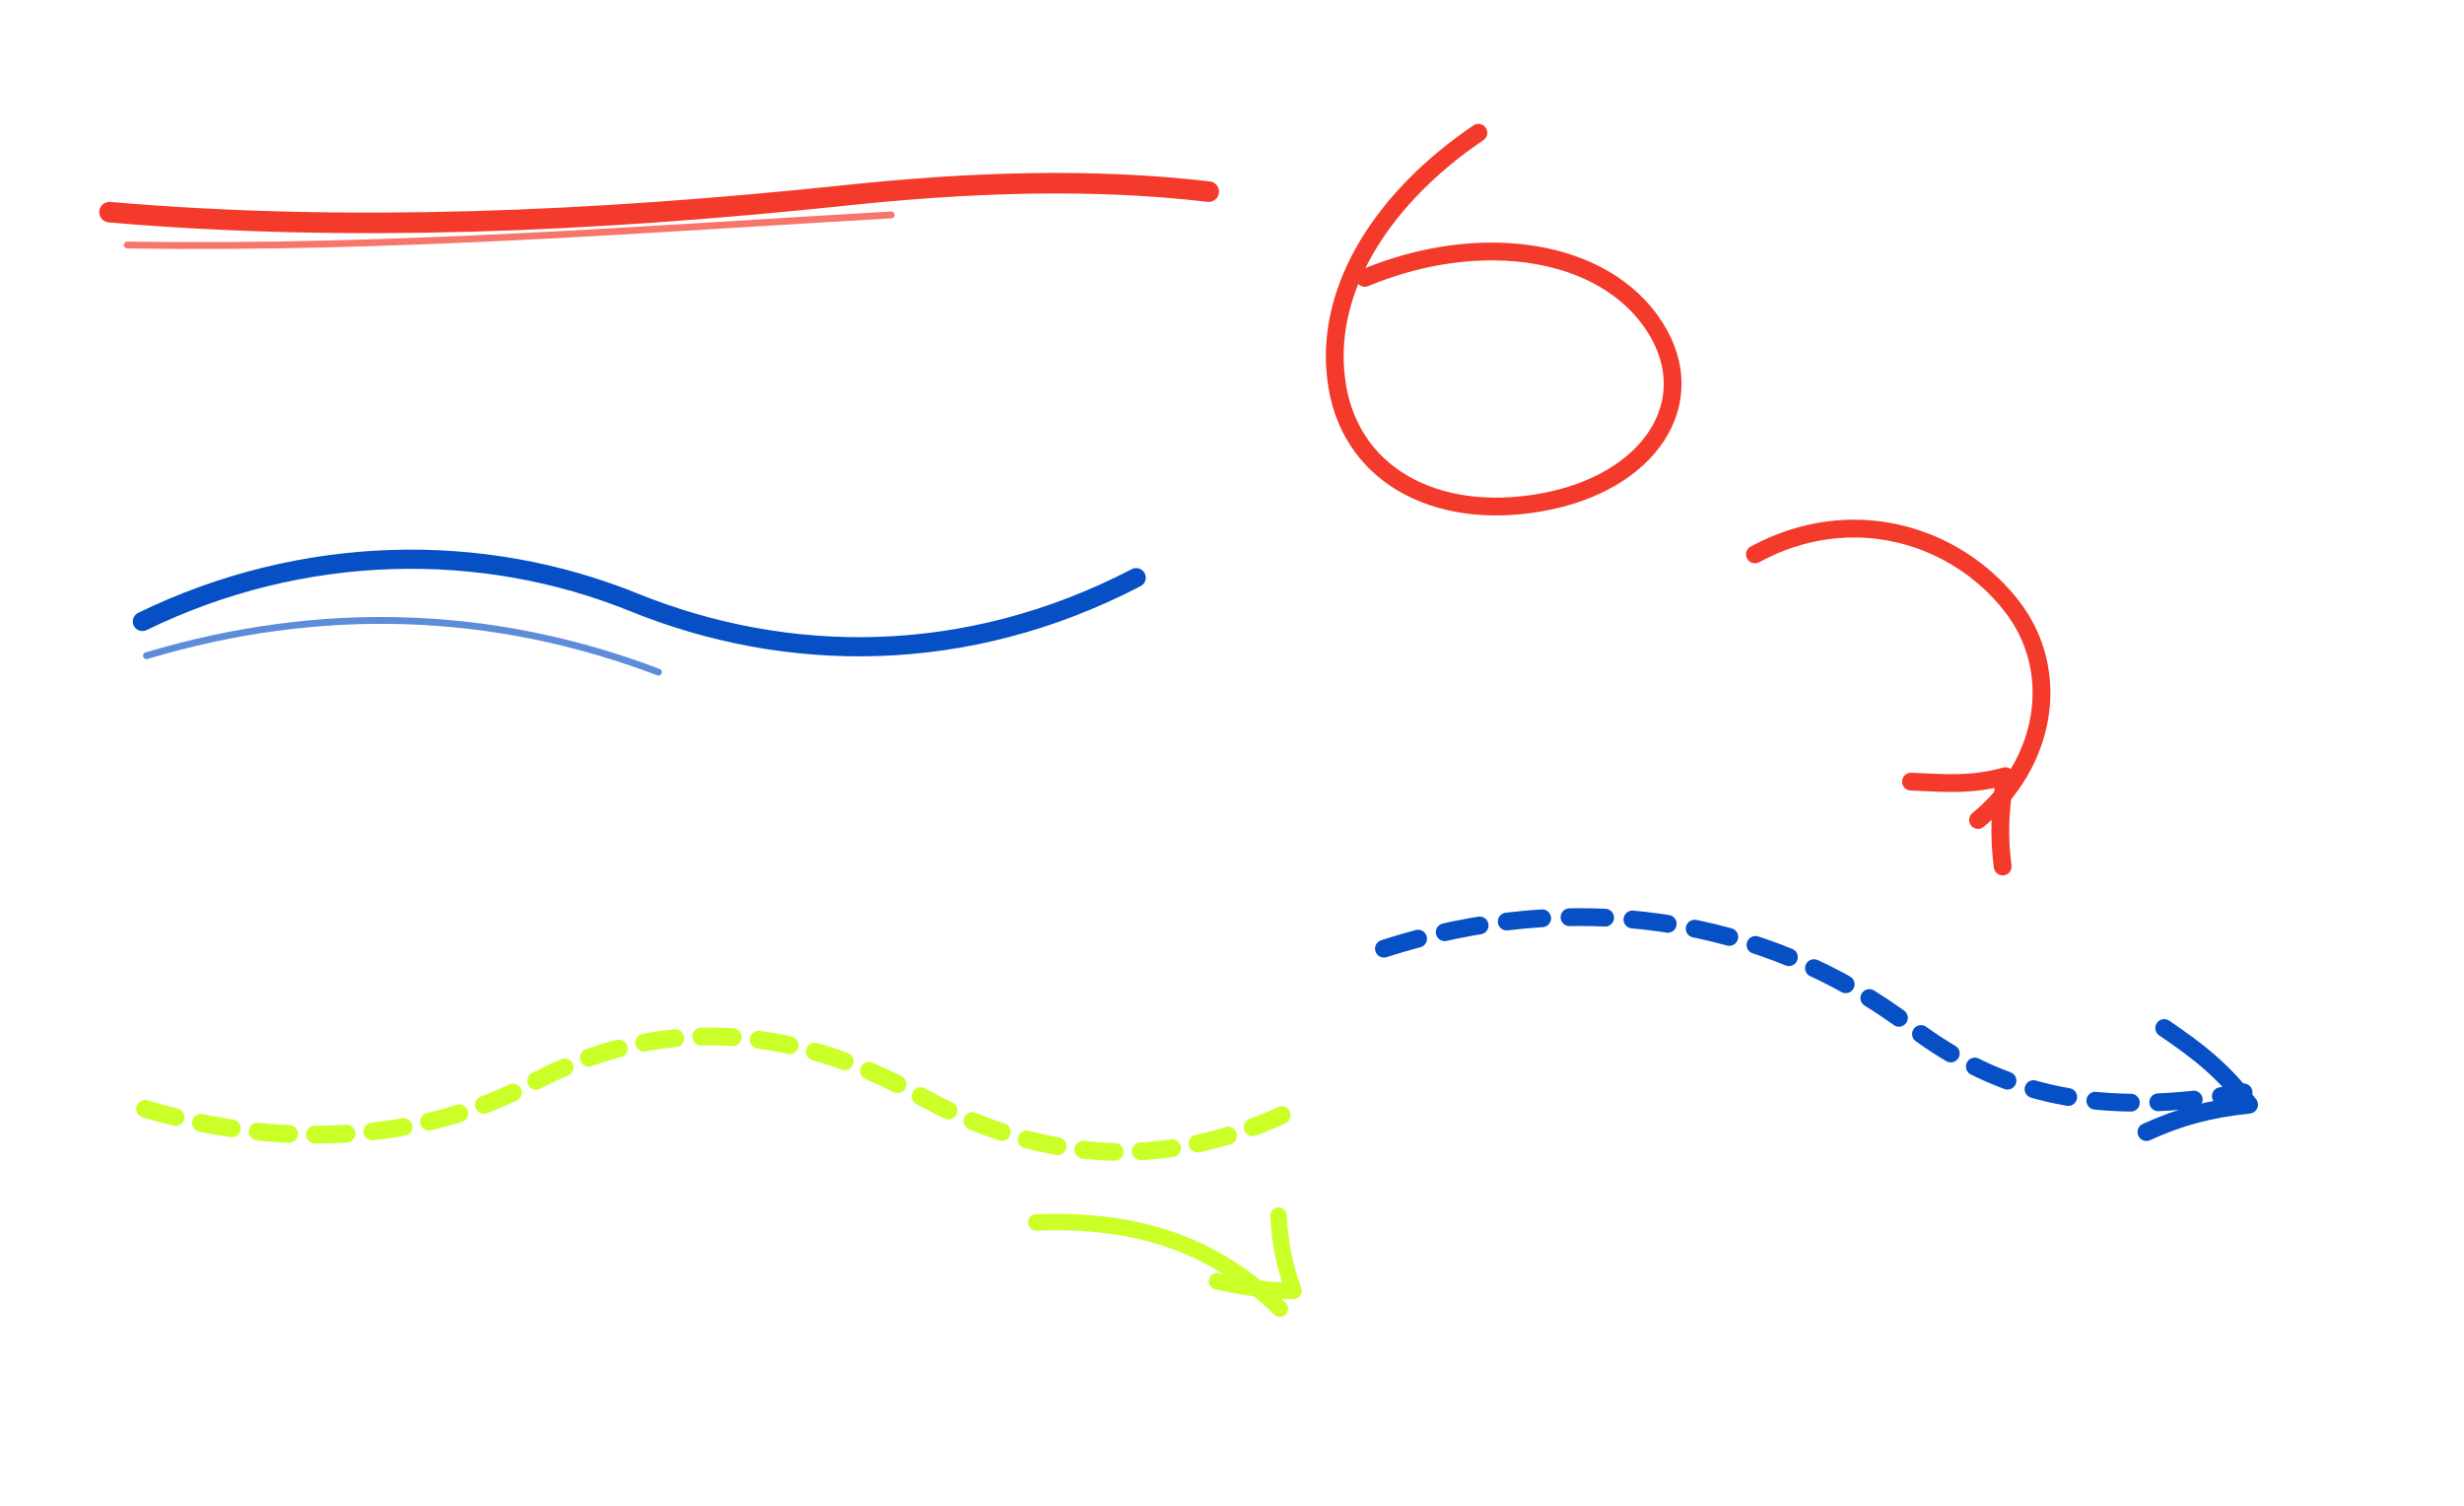
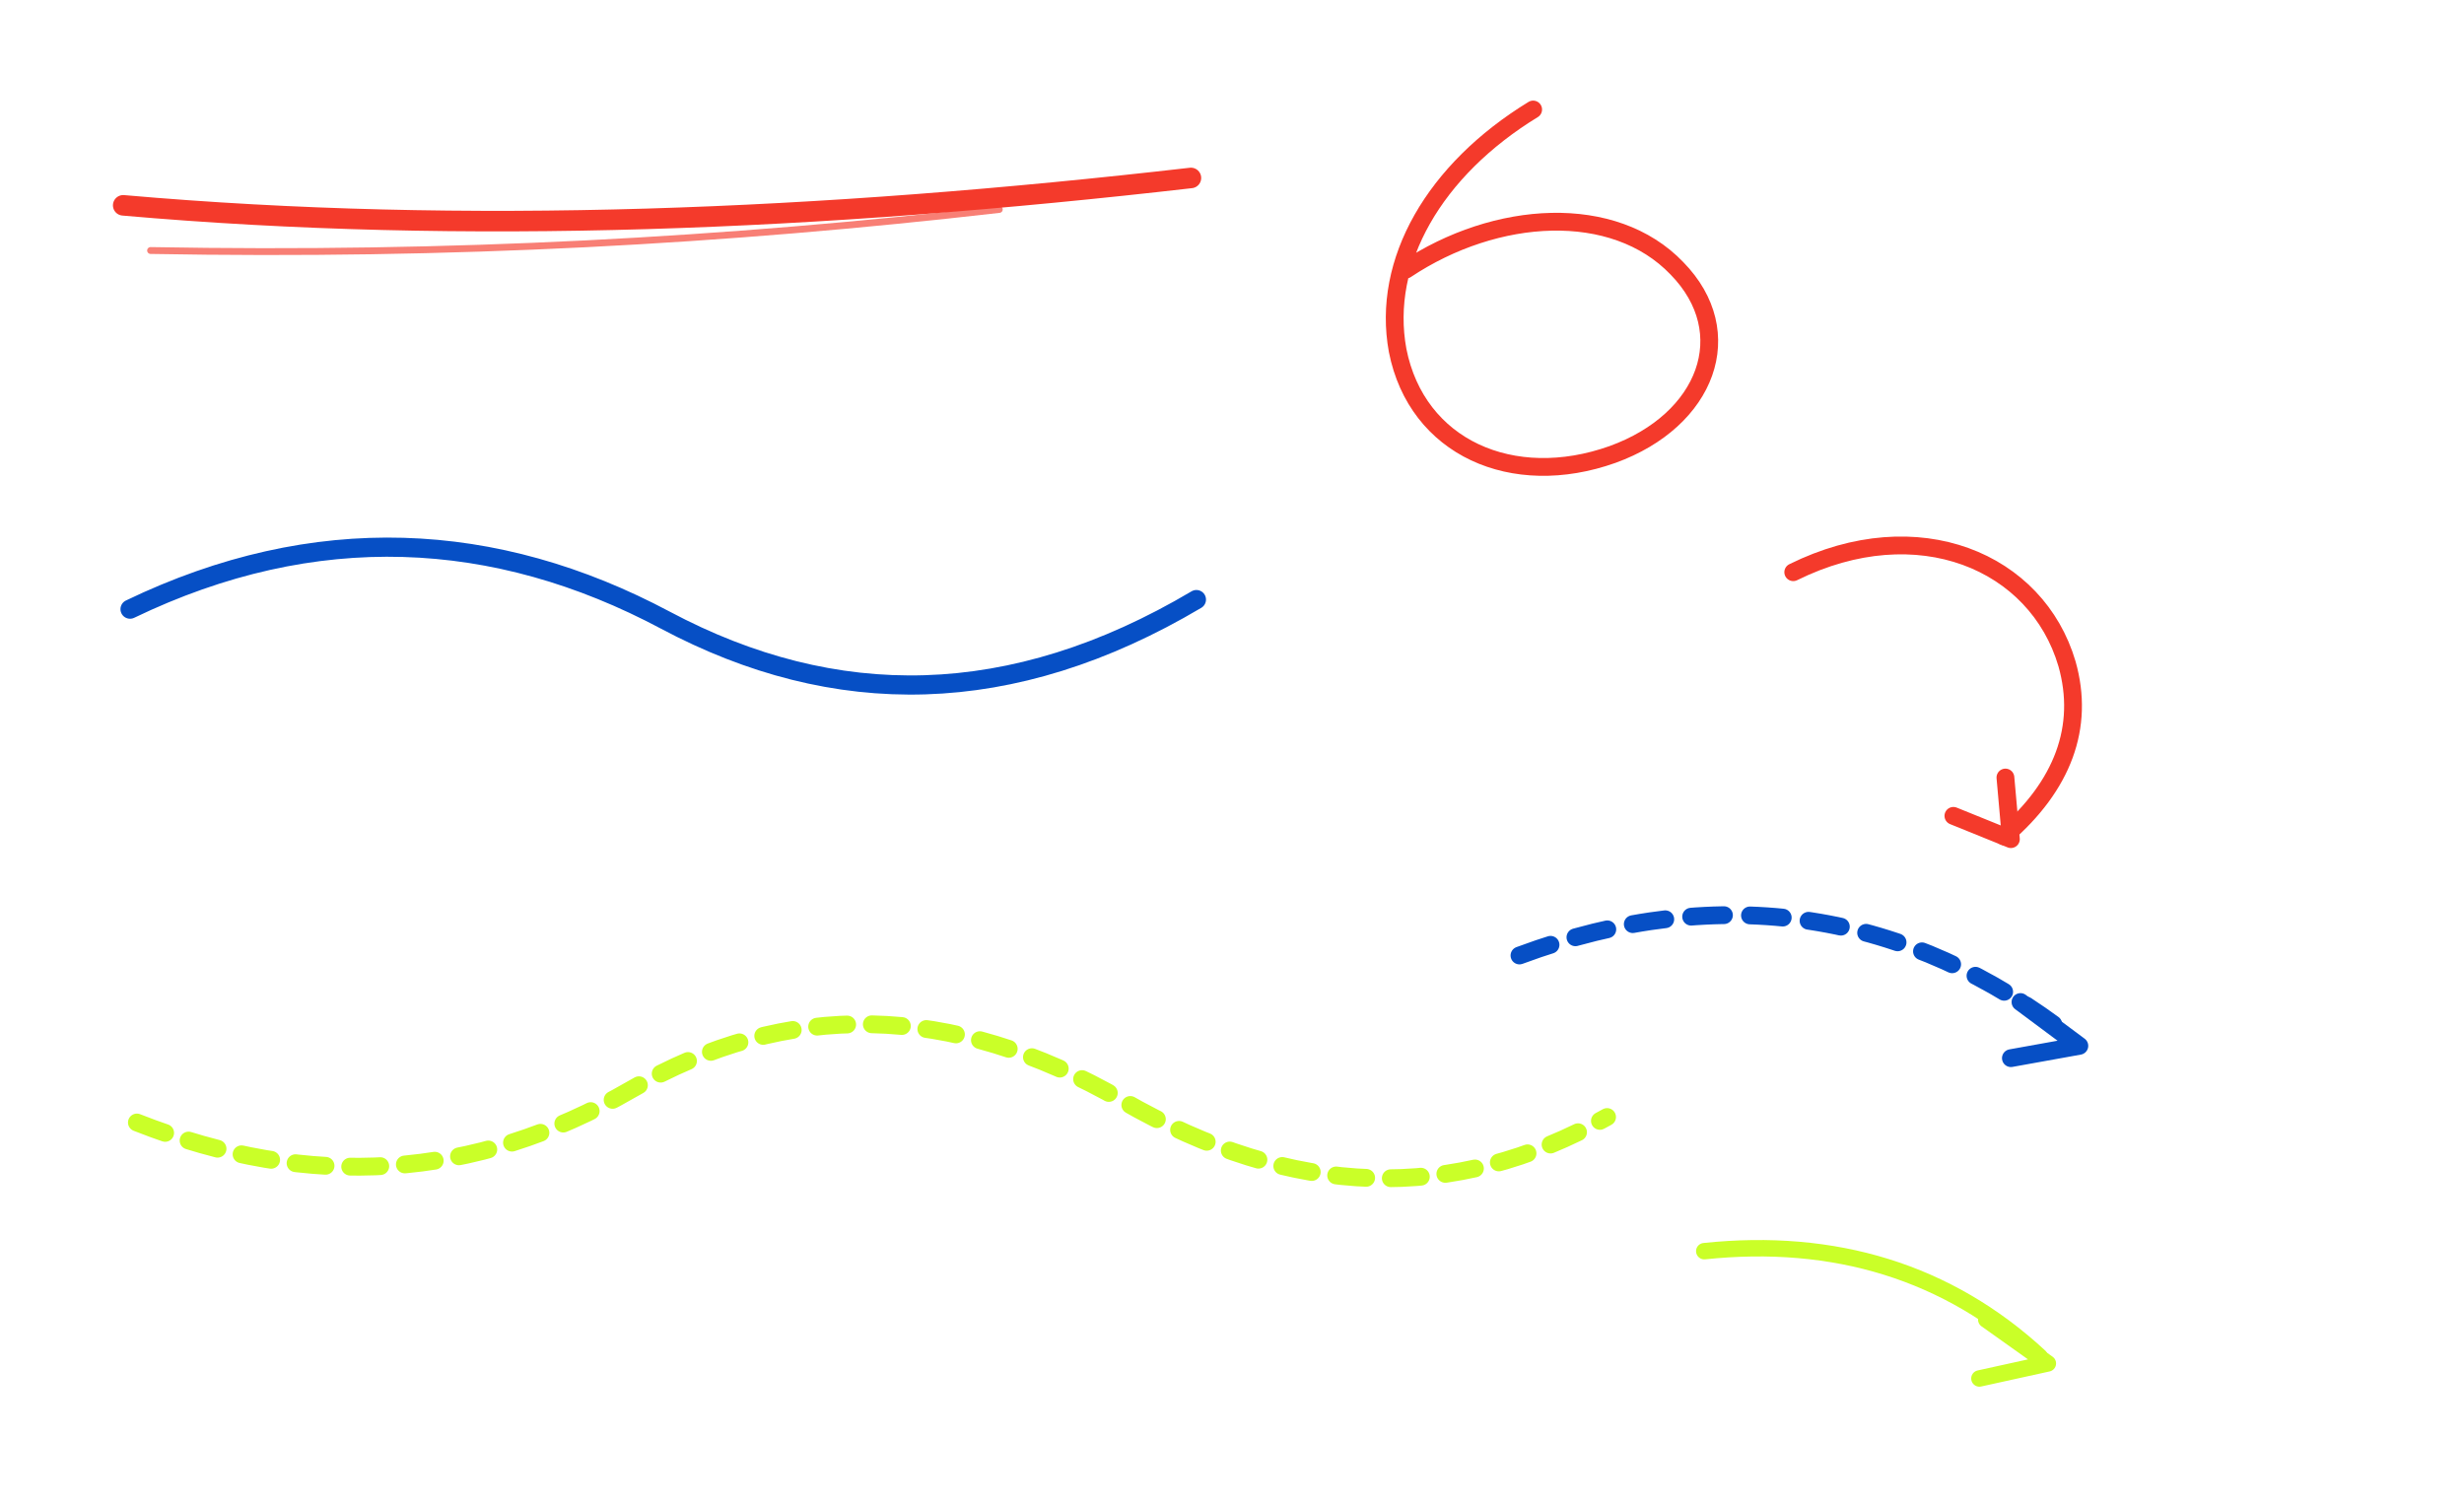
<svg xmlns="http://www.w3.org/2000/svg" viewBox="0 0 1800 1100" fill="none" stroke-linecap="round" stroke-linejoin="round">
  <g stroke="#f43a2b">
-     <path d="M80 155c174 15 353 7 535-12 93-10 183-13 268-3" stroke-width="15" />
-     <path d="M93 179c196 3 382-12 558-22" stroke-width="5" opacity=".7" />
-     <path d="M1080 97c-68 46-112 112-104 179 8 70 72 105 150 91 79-14 118-73 83-128-37-58-128-71-212-36" stroke-width="13" />
-     <path d="M1282 405c70-38 146-15 187 37 38 48 26 116-24 157" stroke-width="13" />
-     <path d="M1396 571c24 1 44 3 69-4-4 24-5 43-2 66" stroke-width="13" />
+     <path d="M90 150c250 22 510 11 780-20" stroke-width="15" />
+     <path d="M110 183c220 4 420-7 620-30" stroke-width="5" opacity=".65" />
+     <path d="M1120 80c-72 44-111 111-99 176 14 71 84 102 157 76 69-25 93-89 47-136-46-48-132-43-198 1" stroke-width="13" />
+     <path d="M1310 418c91-45 178-8 200 67 13 46-3 89-46 126" stroke-width="13" />
+     <path d="m1427 596 42 17-4-45" stroke-width="13" />
  </g>
  <g stroke="#064fc5">
-     <path d="M104 454c117-57 248-59 359-14s242 47 367-18" stroke-width="14" />
-     <path d="M107 479c127-38 253-34 374 12" stroke-width="5" opacity=".65" />
-     <path d="M1011 693c137-44 277-25 385 57 66 50 138 67 243 48" stroke-width="13" stroke-dasharray="26 20" />
-     <path d="M1581 751c25 17 43 31 62 56-29 3-51 9-75 20" stroke-width="13" />
+     <path d="M95 445c135-65 267-58 391 8s253 65 388-15" stroke-width="14" />
+     <path d="M1110 698c148-55 285-32 403 60" stroke-width="13" stroke-dasharray="24 19" />
+     <path d="m1476 732 43 32-50 9" stroke-width="13" />
  </g>
  <g stroke="#caff28">
-     <path d="M106 810c96 29 199 26 283-19 90-48 184-45 282 9 94 52 187 56 281 7" stroke-width="13" stroke-dasharray="23 19" />
-     <path d="M757 893c77-3 132 18 178 63" stroke-width="12" />
-     <path d="M889 936c19 4 35 7 56 7-7-19-10-36-11-55" stroke-width="12" />
+     <path d="M100 820c127 50 247 42 361-24s234-64 359 8 242 75 354 12" stroke-width="13" stroke-dasharray="22 18" />
+     <path d="M1245 914c95-10 178 15 245 77" stroke-width="12" />
+     <path d="m1451 964 45 32-50 11" stroke-width="12" />
  </g>
</svg>
